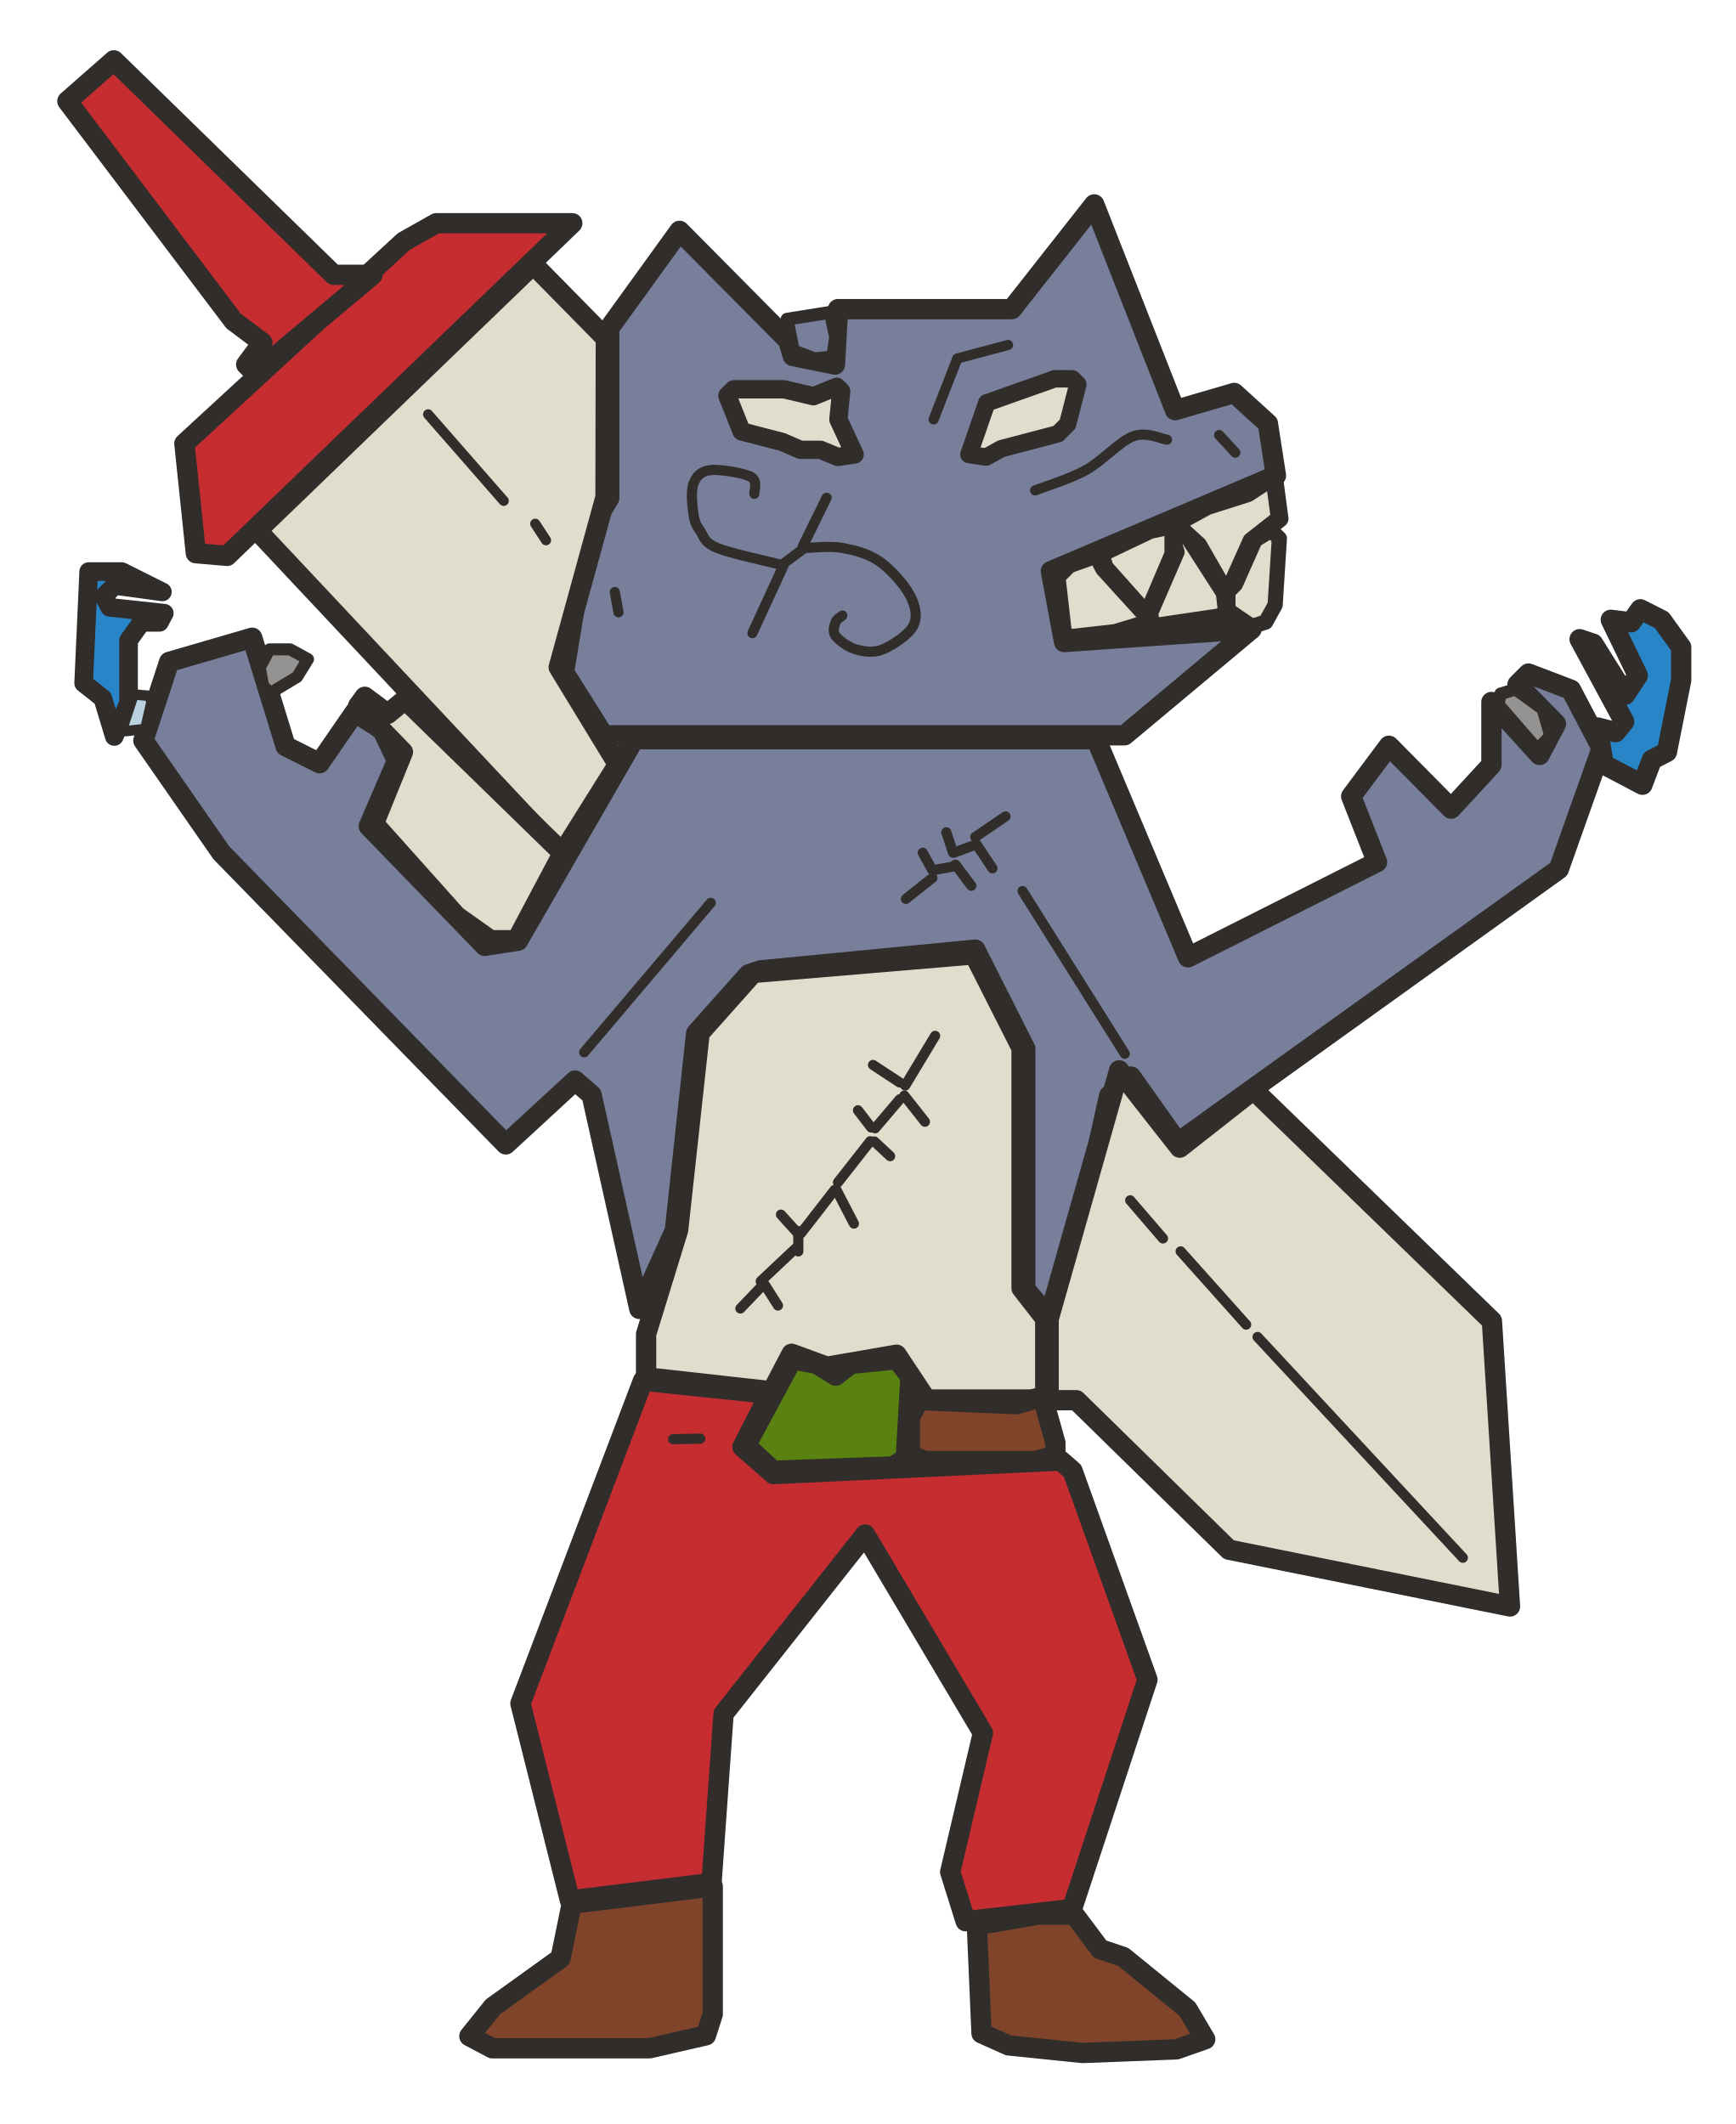
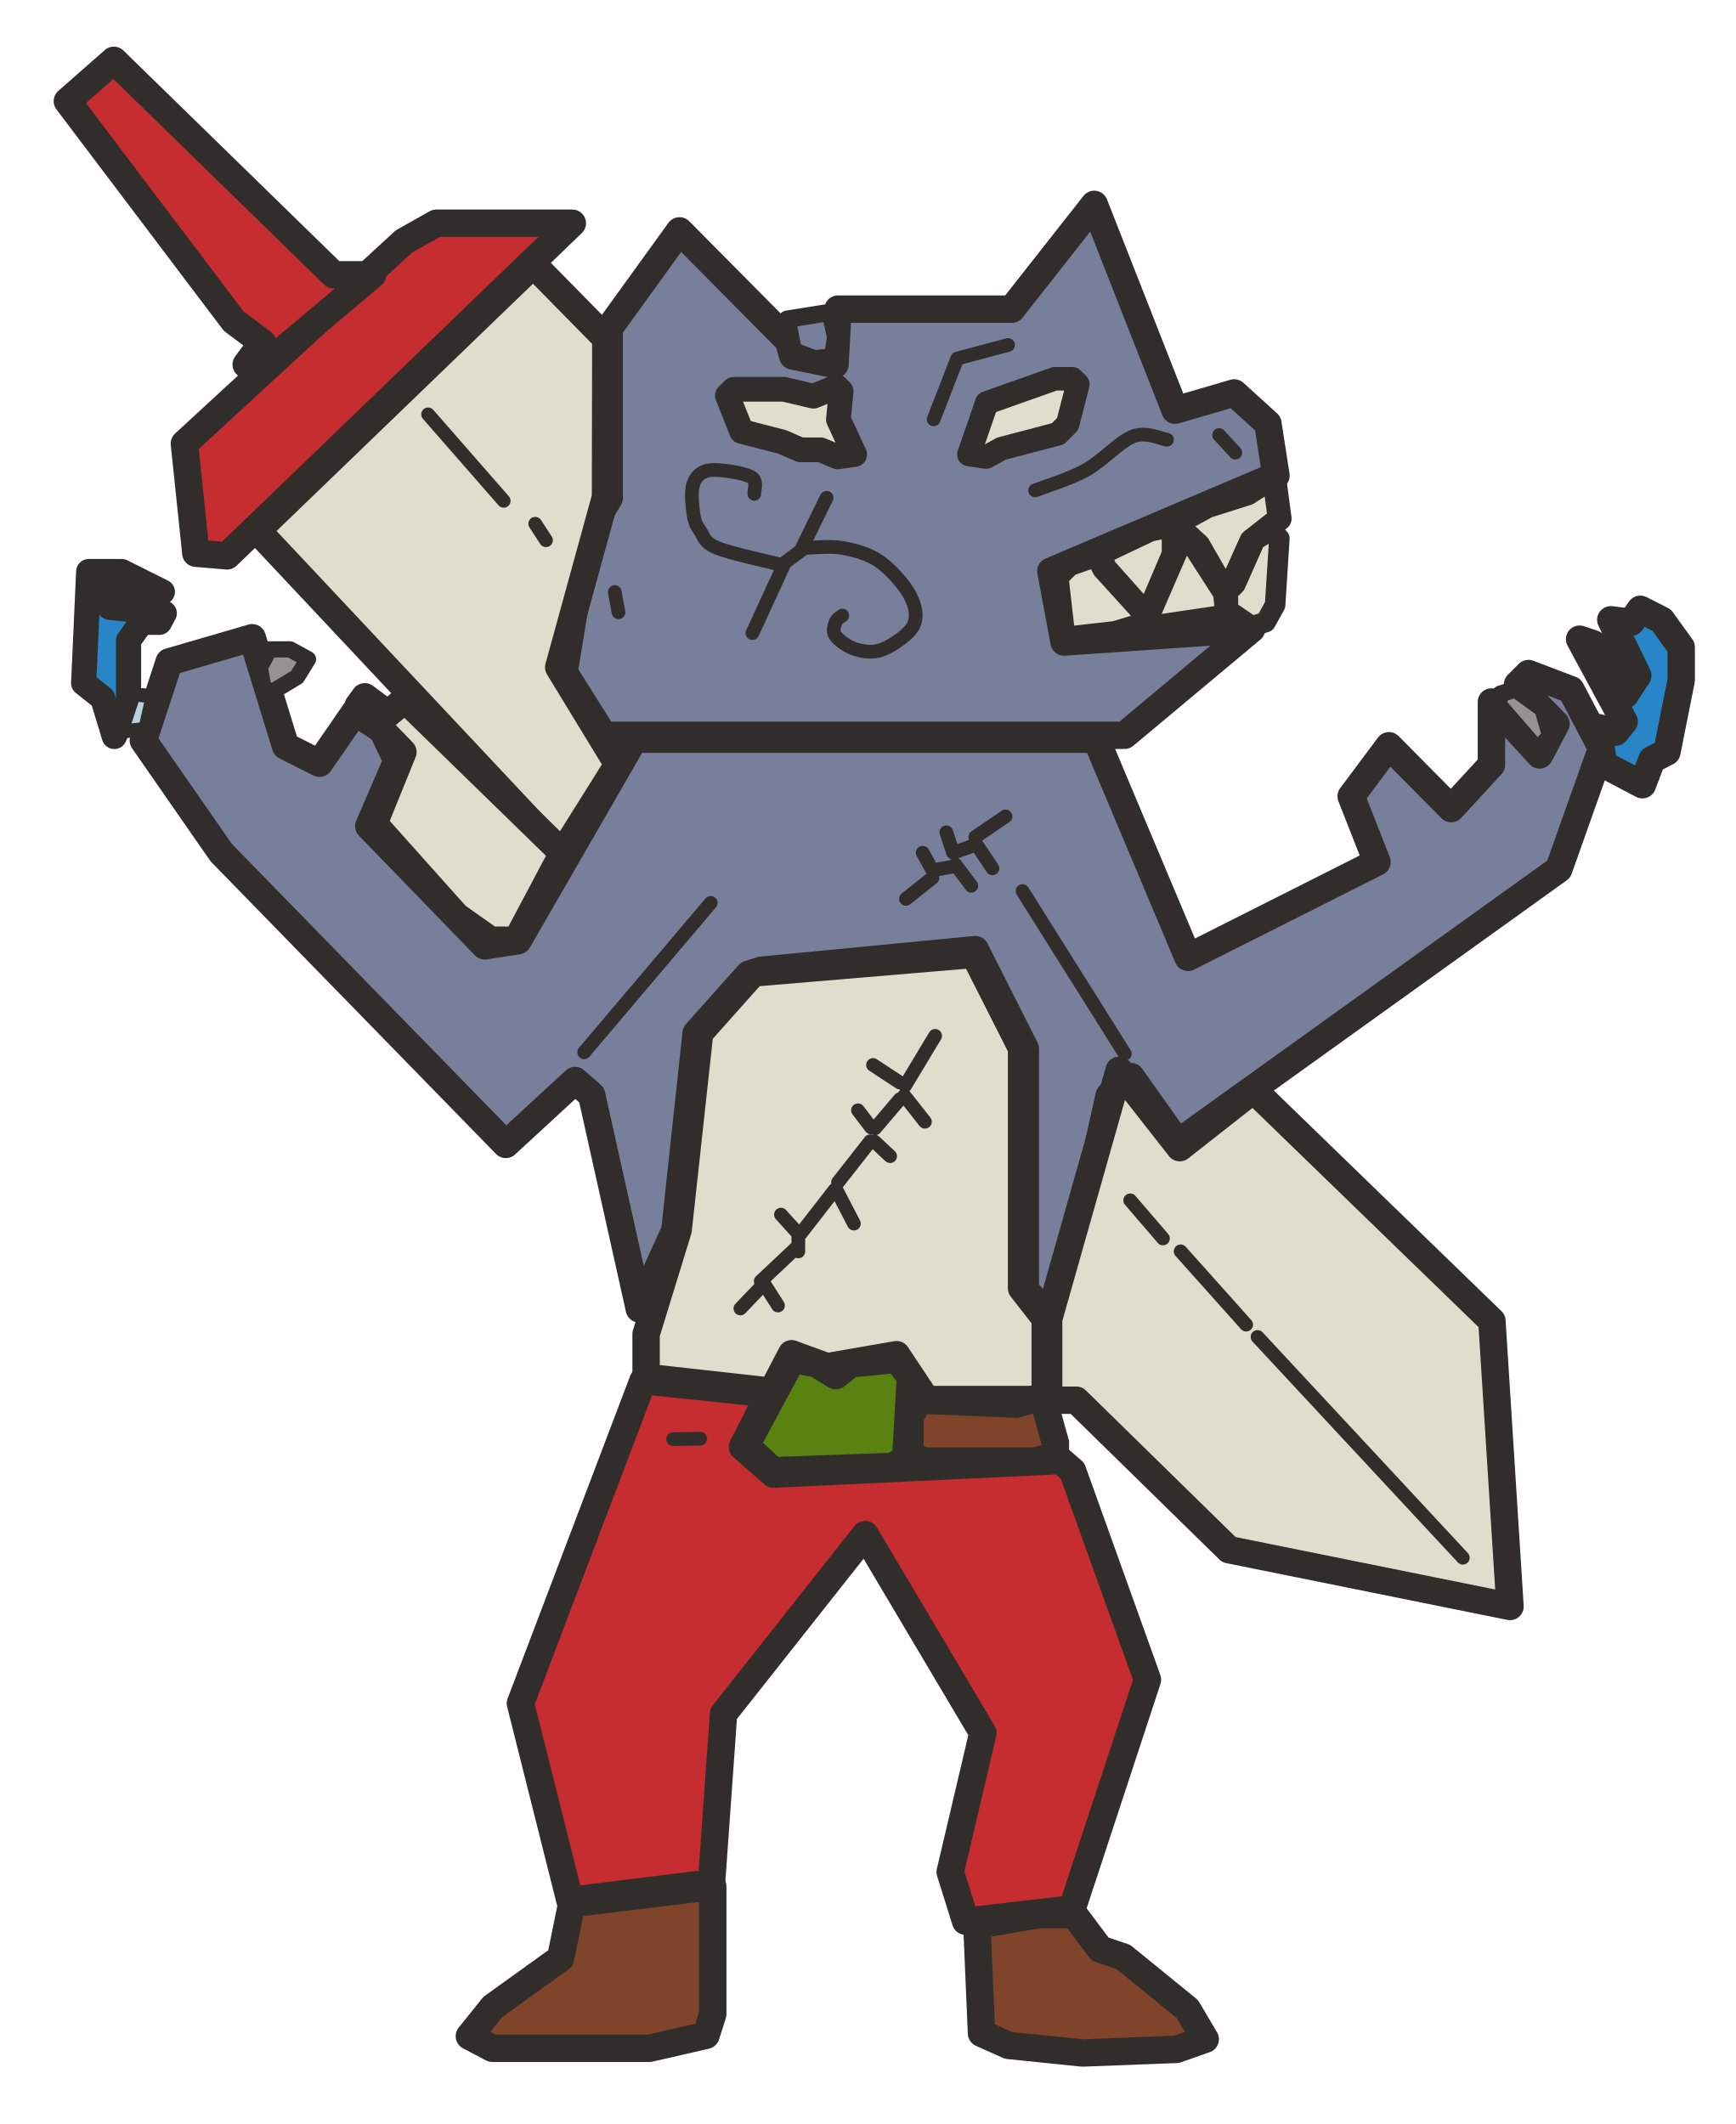
<svg xmlns="http://www.w3.org/2000/svg" viewBox="0 0 513 628" width="513" height="628" stroke-linejoin="round" stroke-linecap="round" role="img" aria-label="Tacito">
-   <g id="region-167-0" data-kind="polygon" data-source="region-167" tabindex="0">
-     <polygon fill="#787f9a" stroke="#302d2b" stroke-width="6.0" points="42.38,218.96 65.41,252.11 149.53,338.36 170,319.49 174.9,323.76 189,387 199.5,363.85 205.8,305.5 221.31,288.09 224.93,286.89 288.31,280.78 303.1,310.06 303.1,381.22 312.67,392.41 327.9,323.93 334.35,318.32 348.19,337.84 460.81,256.99 473.49,221.23 464.41,203.93 451.85,199.15 448.61,202.39 459.99,214.02 455.14,223.21 440.9,207.56 440.9,226.16 428.99,239.08 410.6,220.5 399.44,235.45 407.08,254.89 351.2,283.06 324.05,218.56 187.48,218.56 153.13,278.14 143.32,279.66 109.02,244.27 117.36,224.93 113.01,215.78 104.87,210.58 94.47,225.66 84.42,220.61 74.56,188.56 50.01,195.7" />
+   <g id="region-167-0" data-kind="polygon" data-label="region-167-0" data-source="region-167" tabindex="0">
+     <polygon fill="#787f9a" stroke="#302d2b" stroke-width="8.1" points="42.38,218.96 65.41,252.11 149.53,338.36 170,319.49 174.9,323.76 189,387 199.5,363.85 205.8,305.5 221.31,288.09 224.93,286.89 288.31,280.78 303.1,310.06 303.1,381.22 312.67,392.41 327.9,323.93 334.35,318.32 348.19,337.84 460.81,256.99 473.49,221.23 464.41,203.93 451.85,199.15 448.61,202.39 459.99,214.02 455.14,223.21 440.9,207.56 440.9,226.16 428.99,239.08 410.6,220.5 399.44,235.45 407.08,254.89 351.2,283.06 324.05,218.56 187.48,218.56 153.13,278.14 143.32,279.66 109.02,244.27 117.36,224.93 113.01,215.78 104.87,210.58 94.47,225.66 84.42,220.61 74.56,188.56 50.01,195.7" />
  </g>
-   <g id="region-052-0" data-kind="polygon" data-source="region-052" tabindex="0">
-     <polygon fill="#787f9a" stroke="#302d2b" stroke-width="6.0" points="374.82,125.23 364.86,116.18 347.38,121.28 323.48,60.43 299.12,91.4 247.73,91.4 246.84,107.79 234.36,105.25 233.04,100.71 200.88,68.26 180.1,97.02 180.1,147.24 173.38,158.42 166.73,198.76 178.44,217.4 332.43,217.4 370,186 314.57,189.83 310.66,168.88 377.2,140.62" />
+   <g id="region-052-0" data-kind="polygon" data-label="region-052-0" data-source="region-052" tabindex="0">
+     <polygon fill="#787f9a" stroke="#302d2b" stroke-width="8.1" points="374.82,125.23 364.86,116.18 347.38,121.28 323.48,60.43 299.12,91.4 247.73,91.4 246.84,107.79 234.36,105.25 233.04,100.71 200.88,68.26 180.1,97.02 180.1,147.24 173.38,158.42 166.73,198.76 178.44,217.4 332.43,217.4 370,186 314.57,189.83 310.66,168.88 377.2,140.62" />
  </g>
-   <g id="region-344-0" data-kind="polygon" data-source="region-344" tabindex="0">
-     <polygon fill="#c52d30" stroke="#302d2b" stroke-width="6.0" points="190.09,408.22 153.85,503.65 168.49,561.9 210.34,556.72 213.9,506.72 255.77,453.73 290.57,512.37 280.9,553.48 285.46,568.04 316.91,564.42 339.21,496.62 317.07,434.9 313.55,431.84 228.66,435.85 219.49,427.81 227.48,412.13" />
+   <g id="region-344-0" data-kind="polygon" data-label="region-344-0" data-source="region-344" tabindex="0">
+     <polygon fill="#c52d30" stroke="#302d2b" stroke-width="8.1" points="190.09,408.22 153.85,503.65 168.49,561.9 210.34,556.72 213.9,506.72 255.77,453.73 290.57,512.37 280.9,553.48 285.46,568.04 316.91,564.42 339.21,496.62 317.07,434.9 313.55,431.84 228.66,435.85 219.49,427.81 227.48,412.13" />
  </g>
-   <g id="region-312-0" data-kind="polygon" data-source="region-312" tabindex="0">
-     <polygon fill="#e1ddcd" stroke="#302d2b" stroke-width="6.0" points="330.84,316.47 310,390 310,414 318.18,414 363.29,458.19 446.39,474.98 441.04,390.57 370.54,322.22 348.76,339.32" />
+   <g id="region-312-0" data-kind="polygon" data-label="region-312-0" data-source="region-312" tabindex="0">
+     <polygon fill="#e1ddcd" stroke="#302d2b" stroke-width="8.1" points="330.84,316.47 310,390 310,414 318.18,414 363.29,458.19 446.39,474.98 441.04,390.57 370.54,322.22 348.76,339.32" />
  </g>
-   <g id="region-290-0" data-kind="polygon" data-source="region-290" tabindex="0">
-     <polygon fill="#e1ddcd" stroke="#302d2b" stroke-width="6.0" points="287.97,282.17 222.63,287.68 206.83,305.42 200.47,363.67 191,394.45 191,407.23 228.2,411.37 234.01,400.26 244.49,404.1 265.04,400.54 273.85,413.8 309,413.8 309,389.86 302,380.89 302,309.88" />
+   <g id="region-290-0" data-kind="polygon" data-label="region-290-0" data-source="region-290" tabindex="0">
+     <polygon fill="#e1ddcd" stroke="#302d2b" stroke-width="8.1" points="287.97,282.17 222.63,287.68 206.83,305.42 200.47,363.67 191,394.45 191,407.23 228.2,411.37 234.01,400.26 244.49,404.1 265.04,400.54 273.85,413.8 309,413.8 309,389.86 302,380.89 302,309.88" />
  </g>
-   <g id="region-075-0" data-kind="polygon" data-source="region-075" tabindex="0">
-     <polygon fill="#e1ddcd" stroke="#302d2b" stroke-width="6.0" points="157.64,78.19 76.07,156.86 166,252.68 182.69,226.05 165.17,197.3 179,147 179.1,100.03" />
+   <g id="region-075-0" data-kind="polygon" data-label="region-075-0" data-source="region-075" tabindex="0">
+     <polygon fill="#e1ddcd" stroke="#302d2b" stroke-width="8.1" points="157.64,78.19 76.07,156.86 166,252.68 182.69,226.05 165.17,197.3 179,147 179.1,100.03" />
  </g>
-   <g id="region-045-0" data-kind="polygon" data-source="region-045" tabindex="0">
-     <polygon fill="#c52d30" stroke="#302d2b" stroke-width="6.0" points="169.18,66 128.97,66 119.35,71.43 54.51,131.15 57.9,163.56 67.13,164.35" />
+   <g id="region-045-0" data-kind="polygon" data-label="region-045-0" data-source="region-045" tabindex="0">
+     <polygon fill="#c52d30" stroke="#302d2b" stroke-width="8.1" points="169.18,66 128.97,66 119.35,71.43 54.51,131.15 57.9,163.56 67.13,164.35" />
  </g>
-   <g id="region-005-0" data-kind="polygon" data-source="region-005" tabindex="0">
-     <polygon fill="#c52d30" stroke="#302d2b" stroke-width="6.0" points="33.66,17.84 19.92,29.91 69.06,94.92 77.57,101.3 72.78,107.78 75.42,110.42 110.13,81.25 98.65,81.25" />
+   <g id="region-005-0" data-kind="polygon" data-label="region-005-0" data-source="region-005" tabindex="0">
+     <polygon fill="#c52d30" stroke="#302d2b" stroke-width="8.1" points="33.66,17.84 19.92,29.91 69.06,94.92 77.57,101.3 72.78,107.78 75.42,110.42 110.13,81.25 98.65,81.25" />
  </g>
-   <g id="region-510-0" data-kind="polygon" data-source="region-510" tabindex="0">
-     <polygon fill="#80442b" stroke="#302d2b" stroke-width="6.0" points="210.7,557.76 169.02,562.87 165.72,578.99 145.71,593.38 138.76,602.03 145.54,605.61 192.01,605.61 208.7,601.78 210.7,595.53" />
+   <g id="region-510-0" data-kind="polygon" data-label="region-510-0" data-source="region-510" tabindex="0">
+     <polygon fill="#80442b" stroke="#302d2b" stroke-width="8.1" points="210.7,557.76 169.02,562.87 165.72,578.99 145.71,593.38 138.76,602.03 145.54,605.61 192.01,605.61 208.7,601.78 210.7,595.53" />
  </g>
-   <g id="region-190-0" data-kind="polygon" data-source="region-190" tabindex="0">
-     <polygon fill="#e1ddcd" stroke="#302d2b" stroke-width="6.0" points="107.83,206.02 105.87,208.71 119.11,222.35 110.52,243.54 134.94,270.86 145.02,278 152.74,278 166.4,252.25 119.77,206.82 114.63,211.08" />
+   <g id="region-190-0" data-kind="polygon" data-label="region-190-0" data-source="region-190" tabindex="0">
+     <polygon fill="#e1ddcd" stroke="#302d2b" stroke-width="8.1" points="107.83,206.02 105.87,208.71 119.11,222.35 110.52,243.54 134.94,270.86 145.02,278 152.74,278 166.4,252.25 119.77,206.82 114.63,211.08" />
  </g>
-   <g id="region-514-0" data-kind="polygon" data-source="region-514" tabindex="0">
-     <polygon fill="#80442b" stroke="#302d2b" stroke-width="6.0" points="288.79,569.23 290.16,601.19 298.15,604.76 320,607 347.78,605.93 356.29,602.94 351.03,594.04 332.1,578.63 325.22,576.3 317.58,566.1 306.92,566.1" />
+   <g id="region-514-0" data-kind="polygon" data-label="region-514-0" data-source="region-514" tabindex="0">
+     <polygon fill="#80442b" stroke="#302d2b" stroke-width="8.1" points="288.79,569.23 290.16,601.19 298.15,604.76 320,607 347.78,605.93 356.29,602.94 351.03,594.04 332.1,578.63 325.22,576.3 317.58,566.1 306.92,566.1" />
  </g>
-   <g id="region-344-color-1-0" data-kind="polygon" data-source="region-344-color-1" tabindex="0">
-     <polygon fill="#598211" stroke="#302d2b" stroke-width="6.0" points="220.5,427.41 228.55,434.85 263.93,433.59 267.76,431.22 269.15,407.04 265.13,401.9 251.51,403.26 247.06,406.74 241.39,403.25 234.25,401.87" />
+   <g id="region-344-color-1-0" data-kind="polygon" data-label="region-344-color-1-0" data-source="region-344-color-1" tabindex="0">
+     <polygon fill="#598211" stroke="#302d2b" stroke-width="8.1" points="220.5,427.41 228.55,434.85 263.93,433.59 267.76,431.22 269.15,407.04 265.13,401.9 251.51,403.26 247.06,406.74 241.39,403.25 234.25,401.87" />
  </g>
-   <g id="region-152-0" data-kind="polygon" data-source="region-152" tabindex="0">
-     <polygon fill="#2885c7" stroke="#302d2b" stroke-width="6.0" points="484.92,180.15 482.18,183.99 476.19,183.26 484.16,199.73 480.43,205.41 470.98,190.33 466.97,188.99 480.14,213.36 477.59,216.48 472.38,215.11 474.03,225.97 485.54,232.02 488.34,224.62 492.78,222.32 497,201.09 497,191.36 491.23,183.35" />
+   <g id="region-152-0" data-kind="polygon" data-label="region-152-0" data-source="region-152" tabindex="0">
+     <polygon fill="#2885c7" stroke="#302d2b" stroke-width="8.1" points="484.92,180.15 482.18,183.99 476.19,183.26 484.16,199.73 480.43,205.41 470.98,190.33 466.97,188.99 480.14,213.36 477.59,216.48 472.38,215.11 474.03,225.97 485.54,232.02 488.34,224.62 492.78,222.32 497,201.09 497,191.36 491.23,183.35" />
  </g>
-   <g id="region-348-0" data-kind="polygon" data-source="region-348" tabindex="0">
-     <polygon fill="#80442b" stroke="#302d2b" stroke-width="6.0" points="312,426.62 308.18,412.93 300.5,415.17 271.69,413.95 269,419.01 269,430.17 273.41,432 306.11,432 312,430.26" />
+   <g id="region-348-0" data-kind="polygon" data-label="region-348-0" data-source="region-348" tabindex="0">
+     <polygon fill="#80442b" stroke="#302d2b" stroke-width="8.1" points="312,426.62 308.18,412.93 300.5,415.17 271.69,413.95 269,419.01 269,430.17 273.41,432 306.11,432 312,430.26" />
  </g>
-   <g id="region-142-0" data-kind="polygon" data-source="region-142" tabindex="0">
-     <polygon fill="#2885c7" stroke="#302d2b" stroke-width="5.51" points="26.22,169 24.73,201.98 30.37,206.45 33.79,217.75 38,207.8 38,189.36 41.83,184 47.13,184 48.57,181.31 32.42,179.56 30.7,176.3 33.91,173.09 48,175 36,169" />
+   <g id="region-142-0" data-kind="polygon" data-label="region-142-0" data-source="region-142" tabindex="0">
+     <polygon fill="#2885c7" stroke="#302d2b" stroke-width="7.439" points="26.22,169 24.73,201.98 30.37,206.45 33.79,217.75 38,207.8 38,189.36 41.83,184 47.13,184 48.57,181.31 32.42,179.56 30.7,176.3 33.91,173.09 48,175 36,169" />
  </g>
-   <g id="region-117-0" data-kind="polygon" data-source="region-117" tabindex="0">
-     <polygon fill="#e1ddcd" stroke="#302d2b" stroke-width="5.41" points="252.66,134.37 247.85,124.02 248.67,115.67 247.35,114.35 240.47,117.15 231.78,115.1 216.9,115.1 215.02,116.98 219.24,127.56 231.25,130.67 236.6,133 242.59,133 247.66,135.1" />
+   <g id="region-117-0" data-kind="polygon" data-label="region-117-0" data-source="region-117" tabindex="0">
+     <polygon fill="#e1ddcd" stroke="#302d2b" stroke-width="7.304" points="252.66,134.37 247.85,124.02 248.67,115.67 247.35,114.35 240.47,117.15 231.78,115.1 216.9,115.1 215.02,116.98 219.24,127.56 231.25,130.67 236.6,133 242.59,133 247.66,135.1" />
  </g>
-   <g id="region-132-0" data-kind="polygon" data-source="region-132" tabindex="0">
-     <polygon fill="#e1ddcd" stroke="#302d2b" stroke-width="5.22" points="376.63,140.81 368.86,145.87 356.88,149.67 347.35,154.9 354.25,161.19 361.86,174.45 364.18,172.76 369.93,159.93 378.3,153.36" />
+   <g id="region-132-0" data-kind="polygon" data-label="region-132-0" data-source="region-132" tabindex="0">
+     <polygon fill="#e1ddcd" stroke="#302d2b" stroke-width="7.047" points="376.63,140.81 368.86,145.87 356.88,149.67 347.35,154.9 354.25,161.19 361.86,174.45 364.18,172.76 369.93,159.93 378.3,153.36" />
  </g>
-   <g id="region-111-0" data-kind="polygon" data-source="region-111" tabindex="0">
-     <polygon fill="#e1ddcd" stroke="#302d2b" stroke-width="5.15" points="318.64,113.64 317,112 311.8,112 291.71,119.12 286.43,134.38 291.54,135.13 296.04,132.65 312.74,128.26 315.62,125.38" />
+   <g id="region-111-0" data-kind="polygon" data-label="region-111-0" data-source="region-111" tabindex="0">
+     <polygon fill="#e1ddcd" stroke="#302d2b" stroke-width="6.953" points="318.64,113.64 317,112 311.8,112 291.71,119.12 286.43,134.38 291.54,135.13 296.04,132.65 312.74,128.26 315.62,125.38" />
  </g>
-   <g id="region-145-0" data-kind="polygon" data-source="region-145" tabindex="0">
-     <polygon fill="#e1ddcd" stroke="#302d2b" stroke-width="5.08" points="324.21,164.06 316.04,166.96 312.45,170.55 314.36,187.3 316.4,188.56 329.71,187.05 339,184.23 339,182.11 326.27,168.09" />
+   <g id="region-145-0" data-kind="polygon" data-label="region-145-0" data-source="region-145" tabindex="0">
+     <polygon fill="#e1ddcd" stroke="#302d2b" stroke-width="6.858" points="324.21,164.06 316.04,166.96 312.45,170.55 314.36,187.3 316.4,188.56 329.71,187.05 339,184.23 339,182.11 326.27,168.09" />
  </g>
-   <g id="region-137-0" data-kind="polygon" data-source="region-137" tabindex="0">
-     <polygon fill="#e1ddcd" stroke="#302d2b" stroke-width="4.83" points="350.33,157.41 346.78,160.01 347.79,163.2 339.98,181.25 340.57,185.24 360.19,182.33 362.51,181.37 361.85,175.34" />
+   <g id="region-137-0" data-kind="polygon" data-label="region-137-0" data-source="region-137" tabindex="0">
+     <polygon fill="#e1ddcd" stroke="#302d2b" stroke-width="6.521" points="350.33,157.41 346.78,160.01 347.79,163.2 339.98,181.25 340.57,185.24 360.19,182.33 362.51,181.37 361.85,175.34" />
  </g>
-   <g id="region-136-0" data-kind="polygon" data-source="region-136" tabindex="0">
-     <polygon fill="#e1ddcd" stroke="#302d2b" stroke-width="4.53" points="346.5,155.67 340.1,157.06 325.75,163.89 326.91,167.65 338.06,180.17 339.92,179.18 346.5,163.73" />
+   <g id="region-136-0" data-kind="polygon" data-label="region-136-0" data-source="region-136" tabindex="0">
+     <polygon fill="#e1ddcd" stroke="#302d2b" stroke-width="6.116" points="346.5,155.67 340.1,157.06 325.75,163.89 326.91,167.65 338.06,180.17 339.92,179.18 346.5,163.73" />
  </g>
-   <g id="region-138-0" data-kind="polygon" data-source="region-138" tabindex="0">
-     <polygon fill="#e1ddcd" stroke="#302d2b" stroke-width="4.49" points="375.77,156.77 371.02,159.69 365.21,172.79 363,175 363,180.38 370.1,185.19 374.16,183.93 376.96,178.86 378.21,159.21" />
+   <g id="region-138-0" data-kind="polygon" data-label="region-138-0" data-source="region-138" tabindex="0">
+     <polygon fill="#e1ddcd" stroke="#302d2b" stroke-width="6.062" points="375.77,156.77 371.02,159.69 365.21,172.79 363,175 363,180.38 370.1,185.19 374.16,183.93 376.96,178.86 378.21,159.21" />
  </g>
-   <g id="region-094-0" data-kind="polygon" data-source="region-094" tabindex="0">
-     <polygon fill="#787f9a" stroke="#302d2b" stroke-width="3.79" points="245.42,92.35 232.67,94.38 234.55,103.71 240.82,106.09 246.17,105.51 247.02,99.64" />
+   <g id="region-094-0" data-kind="polygon" data-label="region-094-0" data-source="region-094" tabindex="0">
+     <polygon fill="#787f9a" stroke="#302d2b" stroke-width="5.117" points="245.42,92.35 232.67,94.38 234.55,103.71 240.82,106.09 246.17,105.51 247.02,99.64" />
  </g>
-   <g id="region-195-0" data-kind="polygon" data-source="region-195" tabindex="0">
-     <polygon fill="#959292" stroke="#302d2b" stroke-width="3.69" points="443.59,205.14 442.93,208.31 454.44,221.56 458.38,217.62 456.07,209.62 448.02,203.78" />
+   <g id="region-195-0" data-kind="polygon" data-label="region-195-0" data-source="region-195" tabindex="0">
+     <polygon fill="#959292" stroke="#302d2b" stroke-width="4.982" points="443.59,205.14 442.93,208.31 454.44,221.56 458.38,217.62 456.07,209.62 448.02,203.78" />
  </g>
-   <g id="region-172-0" data-kind="polygon" data-source="region-172" tabindex="0">
-     <polygon fill="#959292" stroke="#302d2b" stroke-width="3.55" points="91.05,194.9 85.78,192 79.66,192 76.81,197.37 77.79,202.79 79.91,204.91 87.82,200.15" />
+   <g id="region-172-0" data-kind="polygon" data-label="region-172-0" data-source="region-172" tabindex="0">
+     <polygon fill="#959292" stroke="#302d2b" stroke-width="4.793" points="91.05,194.9 85.78,192 79.66,192 76.81,197.37 77.79,202.79 79.91,204.91 87.82,200.15" />
  </g>
-   <g id="region-142-color-2-0" data-kind="polygon" data-source="region-142-color-2" tabindex="0">
-     <polygon fill="#bad2e0" stroke="#302d2b" stroke-width="3.09" points="43.99,205.73 39.51,205.32 36.24,215.24 37.17,216.17 42.95,215.54 44.84,207.32" />
+   <g id="region-142-color-2-0" data-kind="polygon" data-label="region-142-color-2-0" data-source="region-142-color-2" tabindex="0">
+     <polygon fill="#bad2e0" stroke="#302d2b" stroke-width="4.171" points="43.99,205.73 39.51,205.32 36.24,215.24 37.17,216.17 42.95,215.54 44.84,207.32" />
  </g>
-   <g id="ink-detail-0" data-kind="polyline" data-source="interior-ink" tabindex="0">
-     <polyline fill="none" stroke="#302d2b" stroke-width="3.0" points="298,102 283,106 276,124" />
+   <g id="ink-detail-0" data-kind="polyline" data-label="ink-detail-0" data-source="interior-ink" tabindex="0">
+     <polyline fill="none" stroke="#302d2b" stroke-width="4.05" points="298,102 283,106 276,124" />
  </g>
-   <g id="ink-detail-1" data-kind="polyline" data-source="interior-ink" tabindex="0">
-     <polyline fill="none" stroke="#302d2b" stroke-width="3.0" points="126.559,122.511 148.908,148.081" />
+   <g id="ink-detail-1" data-kind="polyline" data-label="ink-detail-1" data-source="interior-ink" tabindex="0">
+     <polyline fill="none" stroke="#302d2b" stroke-width="4.05" points="126.559,122.511 148.908,148.081" />
  </g>
-   <g id="ink-detail-2" data-kind="polyline" data-source="interior-ink" tabindex="0">
-     <polyline fill="none" stroke="#302d2b" stroke-width="3.0" points="360.404,128.629 365.184,133.831" />
+   <g id="ink-detail-2" data-kind="polyline" data-label="ink-detail-2" data-source="interior-ink" tabindex="0">
+     <polyline fill="none" stroke="#302d2b" stroke-width="4.05" points="360.404,128.629 365.184,133.831" />
  </g>
-   <g id="ink-detail-3" data-kind="bezier" data-source="interior-ink" tabindex="0">
-     <path fill="none" stroke="#302d2b" stroke-width="3.0" d="M 345,130 C 343.333,129.833 339,127.5 335,129 C 331,130.5 325.833,136.333 321,139 C 316.167,141.667 308.5,144 306,145 " />
+   <g id="ink-detail-3" data-kind="bezier" data-label="ink-detail-3" data-source="interior-ink" tabindex="0">
+     <path fill="none" stroke="#302d2b" stroke-width="4.05" d="M 345,130 C 343.333,129.833 339,127.5 335,129 C 331,130.5 325.833,136.333 321,139 C 316.167,141.667 308.5,144 306,145 " />
  </g>
-   <g id="ink-detail-4" data-kind="bezier" data-source="interior-ink" tabindex="0">
-     <path fill="none" stroke="#302d2b" stroke-width="3.0" d="M 223,146 C 222.833,145.167 224.167,142.167 222,141 C 219.833,139.833 212.833,138.667 210,139 C 207.167,139.333 205.833,140.833 205,143 C 204.167,145.167 204.667,149.667 205,152 C 205.333,154.333 205.833,155.333 207,157 C 208.167,158.667 208,160.333 212,162 C 216,163.667 227.833,166.167 231,167 " />
+   <g id="ink-detail-4" data-kind="bezier" data-label="ink-detail-4" data-source="interior-ink" tabindex="0">
+     <path fill="none" stroke="#302d2b" stroke-width="4.05" d="M 223,146 C 222.833,145.167 224.167,142.167 222,141 C 219.833,139.833 212.833,138.667 210,139 C 207.167,139.333 205.833,140.833 205,143 C 204.167,145.167 204.667,149.667 205,152 C 205.333,154.333 205.833,155.333 207,157 C 208.167,158.667 208,160.333 212,162 C 216,163.667 227.833,166.167 231,167 " />
  </g>
-   <g id="ink-detail-5" data-kind="polyline" data-source="interior-ink" tabindex="0">
-     <polyline fill="none" stroke="#302d2b" stroke-width="3.0" points="244.364,147.179 237.256,161.634" />
+   <g id="ink-detail-5" data-kind="polyline" data-label="ink-detail-5" data-source="interior-ink" tabindex="0">
+     <polyline fill="none" stroke="#302d2b" stroke-width="4.05" points="244.364,147.179 237.256,161.634" />
  </g>
-   <g id="ink-detail-6" data-kind="polyline" data-source="interior-ink" tabindex="0">
-     <polyline fill="none" stroke="#302d2b" stroke-width="3.0" points="158.228,154.852 161.409,159.734" />
+   <g id="ink-detail-6" data-kind="polyline" data-label="ink-detail-6" data-source="interior-ink" tabindex="0">
+     <polyline fill="none" stroke="#302d2b" stroke-width="4.05" points="158.228,154.852 161.409,159.734" />
  </g>
-   <g id="ink-detail-7" data-kind="polyline" data-source="interior-ink" tabindex="0">
-     <polyline fill="none" stroke="#302d2b" stroke-width="3.0" points="237.946,161.928 231.052,167.07" />
+   <g id="ink-detail-7" data-kind="polyline" data-label="ink-detail-7" data-source="interior-ink" tabindex="0">
+     <polyline fill="none" stroke="#302d2b" stroke-width="4.05" points="237.946,161.928 231.052,167.07" />
  </g>
-   <g id="ink-detail-8" data-kind="bezier" data-source="interior-ink" tabindex="0">
-     <path fill="none" stroke="#302d2b" stroke-width="3.0" d="M 238,162 C 239.833,162 245.333,161.333 249,162 C 252.667,162.667 256.667,163.667 260,166 C 263.333,168.333 267.333,172.833 269,176 C 270.667,179.167 271.333,182.333 270,185 C 268.667,187.667 263.833,190.833 261,192 C 258.167,193.167 255.333,192.667 253,192 C 250.667,191.333 248,189.333 247,188 C 246,186.667 246.667,185 247,184 C 247.333,183 248.667,182.333 249,182 " />
+   <g id="ink-detail-8" data-kind="bezier" data-label="ink-detail-8" data-source="interior-ink" tabindex="0">
+     <path fill="none" stroke="#302d2b" stroke-width="4.05" d="M 238,162 C 239.833,162 245.333,161.333 249,162 C 252.667,162.667 256.667,163.667 260,166 C 263.333,168.333 267.333,172.833 269,176 C 270.667,179.167 271.333,182.333 270,185 C 268.667,187.667 263.833,190.833 261,192 C 258.167,193.167 255.333,192.667 253,192 C 250.667,191.333 248,189.333 247,188 C 246,186.667 246.667,185 247,184 C 247.333,183 248.667,182.333 249,182 " />
  </g>
-   <g id="ink-detail-9" data-kind="polyline" data-source="interior-ink" tabindex="0">
-     <polyline fill="none" stroke="#302d2b" stroke-width="3.0" points="231.596,167.274 222.428,187.197" />
+   <g id="ink-detail-9" data-kind="polyline" data-label="ink-detail-9" data-source="interior-ink" tabindex="0">
+     <polyline fill="none" stroke="#302d2b" stroke-width="4.05" points="231.596,167.274 222.428,187.197" />
  </g>
-   <g id="ink-detail-10" data-kind="polyline" data-source="interior-ink" tabindex="0">
-     <polyline fill="none" stroke="#302d2b" stroke-width="3.0" points="181.748,175.046 182.837,181.03" />
+   <g id="ink-detail-10" data-kind="polyline" data-label="ink-detail-10" data-source="interior-ink" tabindex="0">
+     <polyline fill="none" stroke="#302d2b" stroke-width="4.05" points="181.748,175.046 182.837,181.03" />
  </g>
-   <g id="ink-detail-11" data-kind="polyline" data-source="interior-ink" tabindex="0">
-     <polyline fill="none" stroke="#302d2b" stroke-width="3.0" points="297.26,241.381 288.324,247.475" />
+   <g id="ink-detail-11" data-kind="polyline" data-label="ink-detail-11" data-source="interior-ink" tabindex="0">
+     <polyline fill="none" stroke="#302d2b" stroke-width="4.05" points="297.26,241.381 288.324,247.475" />
  </g>
-   <g id="ink-detail-12" data-kind="polyline" data-source="interior-ink" tabindex="0">
-     <polyline fill="none" stroke="#302d2b" stroke-width="3.0" points="279.759,246.079 281.725,252.09" />
+   <g id="ink-detail-12" data-kind="polyline" data-label="ink-detail-12" data-source="interior-ink" tabindex="0">
+     <polyline fill="none" stroke="#302d2b" stroke-width="4.05" points="279.759,246.079 281.725,252.09" />
  </g>
-   <g id="ink-detail-13" data-kind="polyline" data-source="interior-ink" tabindex="0">
-     <polyline fill="none" stroke="#302d2b" stroke-width="3.0" points="287.972,249.924 282.028,252.076" />
+   <g id="ink-detail-13" data-kind="polyline" data-label="ink-detail-13" data-source="interior-ink" tabindex="0">
+     <polyline fill="none" stroke="#302d2b" stroke-width="4.05" points="287.972,249.924 282.028,252.076" />
  </g>
-   <g id="ink-detail-14" data-kind="polyline" data-source="interior-ink" tabindex="0">
-     <polyline fill="none" stroke="#302d2b" stroke-width="3.0" points="288.622,249.585 293.394,256.737" />
+   <g id="ink-detail-14" data-kind="polyline" data-label="ink-detail-14" data-source="interior-ink" tabindex="0">
+     <polyline fill="none" stroke="#302d2b" stroke-width="4.05" points="288.622,249.585 293.394,256.737" />
  </g>
-   <g id="ink-detail-15" data-kind="polyline" data-source="interior-ink" tabindex="0">
-     <polyline fill="none" stroke="#302d2b" stroke-width="3.0" points="272.775,252.124 275.594,257.224" />
+   <g id="ink-detail-15" data-kind="polyline" data-label="ink-detail-15" data-source="interior-ink" tabindex="0">
+     <polyline fill="none" stroke="#302d2b" stroke-width="4.05" points="272.775,252.124 275.594,257.224" />
  </g>
-   <g id="ink-detail-16" data-kind="polyline" data-source="interior-ink" tabindex="0">
-     <polyline fill="none" stroke="#302d2b" stroke-width="3.0" points="282.03,256.163 276.046,257.252" />
+   <g id="ink-detail-16" data-kind="polyline" data-label="ink-detail-16" data-source="interior-ink" tabindex="0">
+     <polyline fill="none" stroke="#302d2b" stroke-width="4.05" points="282.03,256.163 276.046,257.252" />
  </g>
-   <g id="ink-detail-17" data-kind="polyline" data-source="interior-ink" tabindex="0">
-     <polyline fill="none" stroke="#302d2b" stroke-width="3.0" points="282.457,255.656 287.148,261.889" />
+   <g id="ink-detail-17" data-kind="polyline" data-label="ink-detail-17" data-source="interior-ink" tabindex="0">
+     <polyline fill="none" stroke="#302d2b" stroke-width="4.05" points="282.457,255.656 287.148,261.889" />
  </g>
-   <g id="ink-detail-18" data-kind="polyline" data-source="interior-ink" tabindex="0">
-     <polyline fill="none" stroke="#302d2b" stroke-width="3.0" points="275.642,259.55 267.817,265.769" />
+   <g id="ink-detail-18" data-kind="polyline" data-label="ink-detail-18" data-source="interior-ink" tabindex="0">
+     <polyline fill="none" stroke="#302d2b" stroke-width="4.05" points="275.642,259.55 267.817,265.769" />
  </g>
-   <g id="ink-detail-19" data-kind="polyline" data-source="interior-ink" tabindex="0">
-     <polyline fill="none" stroke="#302d2b" stroke-width="3.0" points="302.279,263.453 332.512,311.563" />
+   <g id="ink-detail-19" data-kind="polyline" data-label="ink-detail-19" data-source="interior-ink" tabindex="0">
+     <polyline fill="none" stroke="#302d2b" stroke-width="4.05" points="302.279,263.453 332.512,311.563" />
  </g>
-   <g id="ink-detail-20" data-kind="polyline" data-source="interior-ink" tabindex="0">
-     <polyline fill="none" stroke="#302d2b" stroke-width="3.0" points="210.113,266.942 172.693,311.128" />
+   <g id="ink-detail-20" data-kind="polyline" data-label="ink-detail-20" data-source="interior-ink" tabindex="0">
+     <polyline fill="none" stroke="#302d2b" stroke-width="4.05" points="210.113,266.942 172.693,311.128" />
  </g>
-   <g id="ink-detail-21" data-kind="polyline" data-source="interior-ink" tabindex="0">
-     <polyline fill="none" stroke="#302d2b" stroke-width="3.0" points="276.446,306.269 267.598,320.962" />
+   <g id="ink-detail-21" data-kind="polyline" data-label="ink-detail-21" data-source="interior-ink" tabindex="0">
+     <polyline fill="none" stroke="#302d2b" stroke-width="4.05" points="276.446,306.269 267.598,320.962" />
  </g>
-   <g id="ink-detail-22" data-kind="polyline" data-source="interior-ink" tabindex="0">
-     <polyline fill="none" stroke="#302d2b" stroke-width="3.0" points="258.084,314.873 265.967,320.05" />
+   <g id="ink-detail-22" data-kind="polyline" data-label="ink-detail-22" data-source="interior-ink" tabindex="0">
+     <polyline fill="none" stroke="#302d2b" stroke-width="4.05" points="258.084,314.873 265.967,320.05" />
  </g>
-   <g id="ink-detail-23" data-kind="polyline" data-source="interior-ink" tabindex="0">
-     <polyline fill="none" stroke="#302d2b" stroke-width="3.0" points="267.343,323.941 273.429,331.662" />
+   <g id="ink-detail-23" data-kind="polyline" data-label="ink-detail-23" data-source="interior-ink" tabindex="0">
+     <polyline fill="none" stroke="#302d2b" stroke-width="4.05" points="267.343,323.941 273.429,331.662" />
  </g>
-   <g id="ink-detail-24" data-kind="polyline" data-source="interior-ink" tabindex="0">
-     <polyline fill="none" stroke="#302d2b" stroke-width="3.0" points="266.008,325.007 258.707,333.6" />
+   <g id="ink-detail-24" data-kind="polyline" data-label="ink-detail-24" data-source="interior-ink" tabindex="0">
+     <polyline fill="none" stroke="#302d2b" stroke-width="4.05" points="266.008,325.007 258.707,333.6" />
  </g>
-   <g id="ink-detail-25" data-kind="polyline" data-source="interior-ink" tabindex="0">
-     <polyline fill="none" stroke="#302d2b" stroke-width="3.0" points="253.637,328.278 257.528,333.361" />
+   <g id="ink-detail-25" data-kind="polyline" data-label="ink-detail-25" data-source="interior-ink" tabindex="0">
+     <polyline fill="none" stroke="#302d2b" stroke-width="4.05" points="253.637,328.278 257.528,333.361" />
  </g>
-   <g id="ink-detail-26" data-kind="polyline" data-source="interior-ink" tabindex="0">
-     <polyline fill="none" stroke="#302d2b" stroke-width="3.0" points="257.264,337.423 247.733,349.575" />
+   <g id="ink-detail-26" data-kind="polyline" data-label="ink-detail-26" data-source="interior-ink" tabindex="0">
+     <polyline fill="none" stroke="#302d2b" stroke-width="4.05" points="257.264,337.423 247.733,349.575" />
  </g>
-   <g id="ink-detail-27" data-kind="polyline" data-source="interior-ink" tabindex="0">
-     <polyline fill="none" stroke="#302d2b" stroke-width="3.0" points="258.479,337.487 263.145,341.845" />
+   <g id="ink-detail-27" data-kind="polyline" data-label="ink-detail-27" data-source="interior-ink" tabindex="0">
+     <polyline fill="none" stroke="#302d2b" stroke-width="4.05" points="258.479,337.487 263.145,341.845" />
  </g>
-   <g id="ink-detail-28" data-kind="polyline" data-source="interior-ink" tabindex="0">
-     <polyline fill="none" stroke="#302d2b" stroke-width="3.0" points="246.746,351.803 236.802,364.622" />
+   <g id="ink-detail-28" data-kind="polyline" data-label="ink-detail-28" data-source="interior-ink" tabindex="0">
+     <polyline fill="none" stroke="#302d2b" stroke-width="4.05" points="246.746,351.803 236.802,364.622" />
  </g>
-   <g id="ink-detail-29" data-kind="polyline" data-source="interior-ink" tabindex="0">
-     <polyline fill="none" stroke="#302d2b" stroke-width="3.0" points="247.286,351.852 252.432,361.776" />
+   <g id="ink-detail-29" data-kind="polyline" data-label="ink-detail-29" data-source="interior-ink" tabindex="0">
+     <polyline fill="none" stroke="#302d2b" stroke-width="4.05" points="247.286,351.852 252.432,361.776" />
  </g>
-   <g id="ink-detail-30" data-kind="polyline" data-source="interior-ink" tabindex="0">
-     <polyline fill="none" stroke="#302d2b" stroke-width="3.0" points="334.115,354.901 343.801,366.171" />
+   <g id="ink-detail-30" data-kind="polyline" data-label="ink-detail-30" data-source="interior-ink" tabindex="0">
+     <polyline fill="none" stroke="#302d2b" stroke-width="4.05" points="334.115,354.901 343.801,366.171" />
  </g>
-   <g id="ink-detail-31" data-kind="polyline" data-source="interior-ink" tabindex="0">
-     <polyline fill="none" stroke="#302d2b" stroke-width="3.0" points="230.866,359.122 235.611,364.353" />
+   <g id="ink-detail-31" data-kind="polyline" data-label="ink-detail-31" data-source="interior-ink" tabindex="0">
+     <polyline fill="none" stroke="#302d2b" stroke-width="4.05" points="230.866,359.122 235.611,364.353" />
  </g>
-   <g id="ink-detail-32" data-kind="polyline" data-source="interior-ink" tabindex="0">
-     <polyline fill="none" stroke="#302d2b" stroke-width="3.0" points="236,364 236,370" />
+   <g id="ink-detail-32" data-kind="polyline" data-label="ink-detail-32" data-source="interior-ink" tabindex="0">
+     <polyline fill="none" stroke="#302d2b" stroke-width="4.05" points="236,364 236,370" />
  </g>
-   <g id="ink-detail-33" data-kind="polyline" data-source="interior-ink" tabindex="0">
-     <polyline fill="none" stroke="#302d2b" stroke-width="3.0" points="235.179,369.128 224.888,378.819" />
+   <g id="ink-detail-33" data-kind="polyline" data-label="ink-detail-33" data-source="interior-ink" tabindex="0">
+     <polyline fill="none" stroke="#302d2b" stroke-width="4.05" points="235.179,369.128 224.888,378.819" />
  </g>
-   <g id="ink-detail-34" data-kind="polyline" data-source="interior-ink" tabindex="0">
-     <polyline fill="none" stroke="#302d2b" stroke-width="3.0" points="349.02,369.982 368.389,391.652" />
+   <g id="ink-detail-34" data-kind="polyline" data-label="ink-detail-34" data-source="interior-ink" tabindex="0">
+     <polyline fill="none" stroke="#302d2b" stroke-width="4.05" points="349.02,369.982 368.389,391.652" />
  </g>
-   <g id="ink-detail-35" data-kind="polyline" data-source="interior-ink" tabindex="0">
-     <polyline fill="none" stroke="#302d2b" stroke-width="3.0" points="225.716,379.728 218.875,386.881" />
+   <g id="ink-detail-35" data-kind="polyline" data-label="ink-detail-35" data-source="interior-ink" tabindex="0">
+     <polyline fill="none" stroke="#302d2b" stroke-width="4.05" points="225.716,379.728 218.875,386.881" />
  </g>
-   <g id="ink-detail-36" data-kind="polyline" data-source="interior-ink" tabindex="0">
-     <polyline fill="none" stroke="#302d2b" stroke-width="3.0" points="226.123,379.922 229.99,386.006" />
+   <g id="ink-detail-36" data-kind="polyline" data-label="ink-detail-36" data-source="interior-ink" tabindex="0">
+     <polyline fill="none" stroke="#302d2b" stroke-width="4.05" points="226.123,379.922 229.99,386.006" />
  </g>
-   <g id="ink-detail-37" data-kind="polyline" data-source="interior-ink" tabindex="0">
-     <polyline fill="none" stroke="#302d2b" stroke-width="3.0" points="371.76,395.293 432.454,460.578" />
+   <g id="ink-detail-37" data-kind="polyline" data-label="ink-detail-37" data-source="interior-ink" tabindex="0">
+     <polyline fill="none" stroke="#302d2b" stroke-width="4.05" points="371.76,395.293 432.454,460.578" />
  </g>
-   <g id="ink-detail-38" data-kind="polyline" data-source="interior-ink" tabindex="0">
-     <polyline fill="none" stroke="#302d2b" stroke-width="3.0" points="207.006,425.375 198.992,425.514" />
+   <g id="ink-detail-38" data-kind="polyline" data-label="ink-detail-38" data-source="interior-ink" tabindex="0">
+     <polyline fill="none" stroke="#302d2b" stroke-width="4.05" points="207.006,425.375 198.992,425.514" />
  </g>
</svg>
